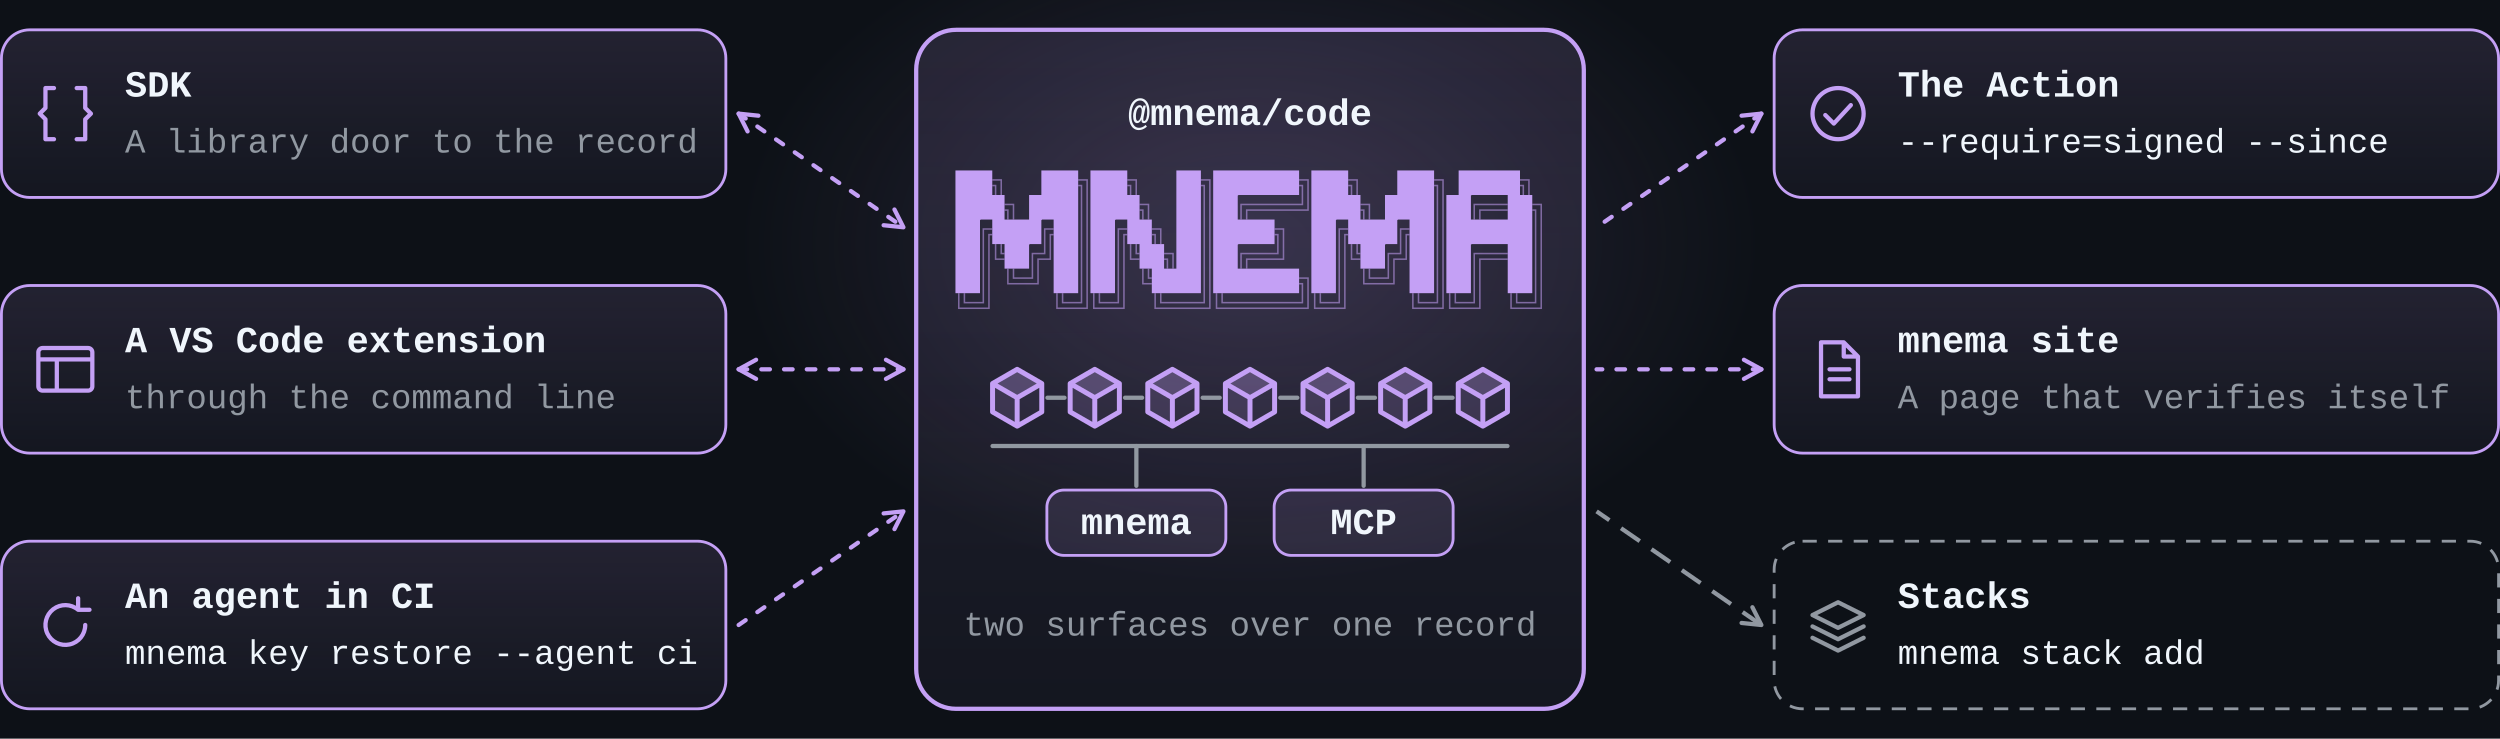
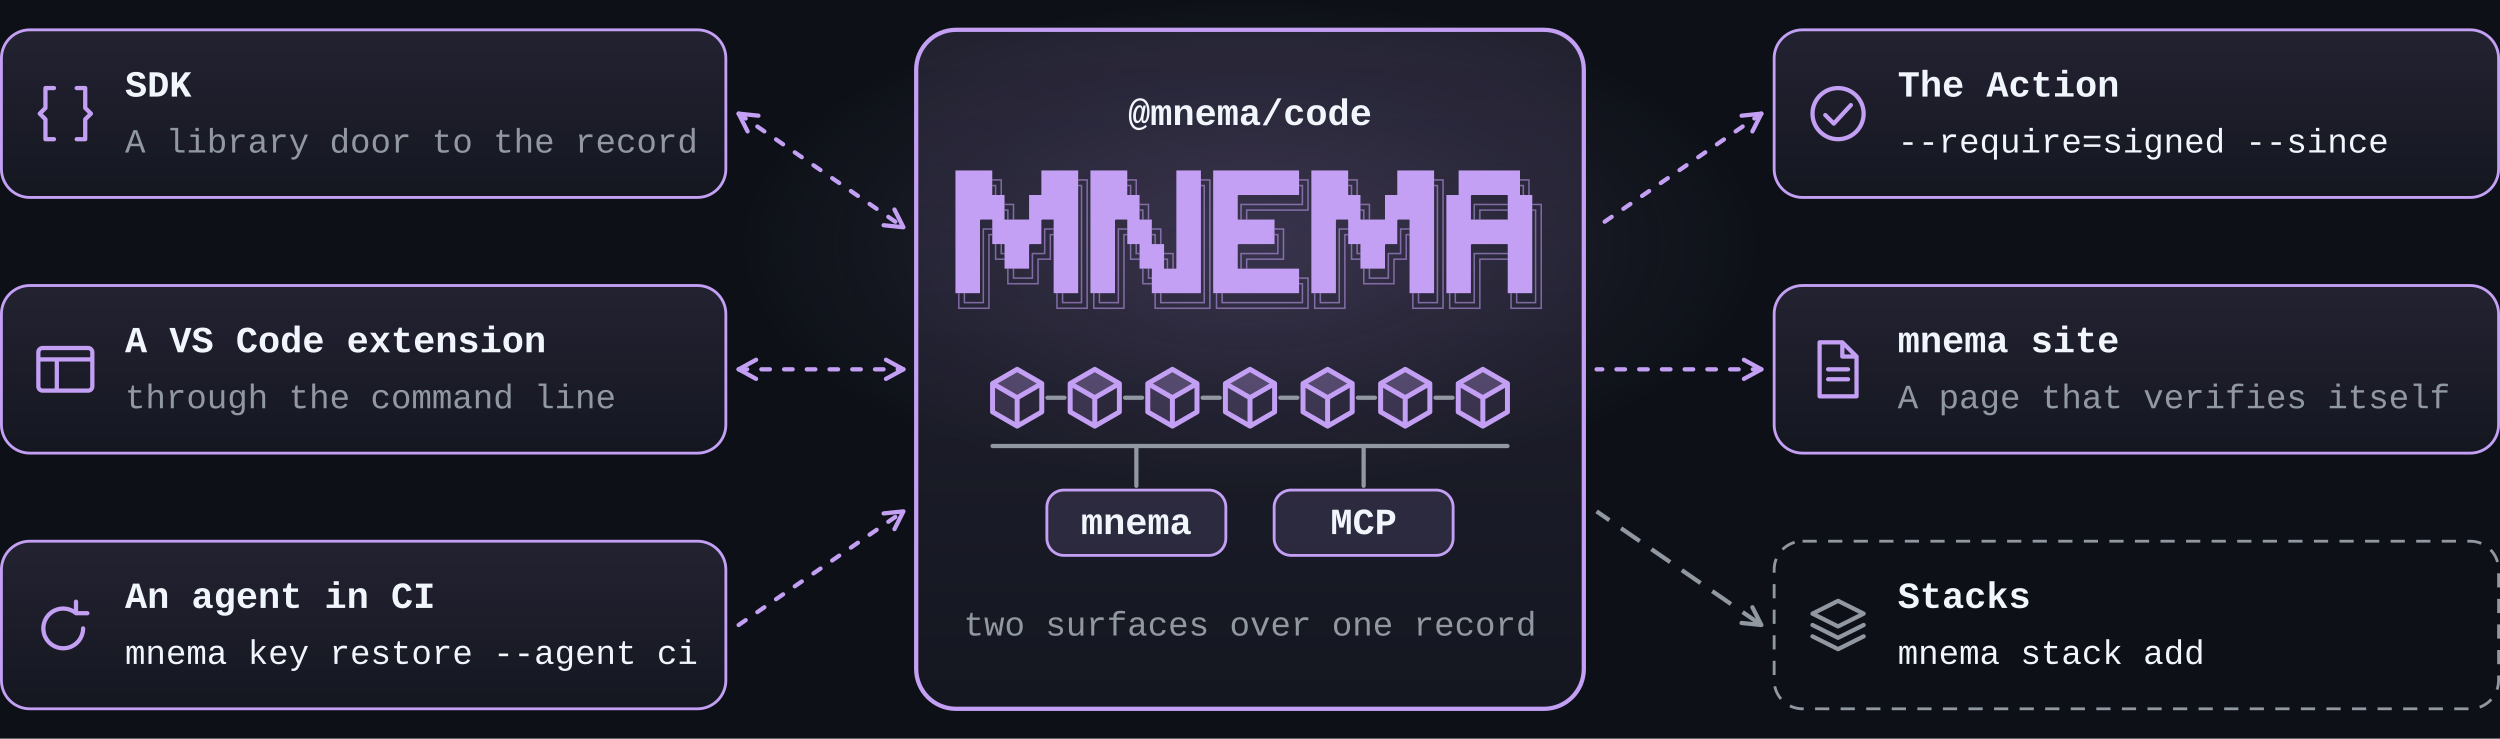
<svg xmlns="http://www.w3.org/2000/svg" width="880" height="260" viewBox="0 0 880 260" role="img" aria-label="The mnema family: @mnema/code, the command line and the MCP server over one record, with the SDK, a VS Code extension, an agent in CI, the GitHub Action, mnema site and Stacks around it">
  <style>
.a{animation-duration:14s;animation-iteration-count:infinite;animation-timing-function:ease-in-out}
@keyframes k0{0%{opacity:0}1.43%{opacity:0}3.57%{opacity:1}92.86%{opacity:1}95%{opacity:0}100%{opacity:0}}
@keyframes k1{0%{opacity:0}1.43%{opacity:0}3.57%{opacity:1}92.86%{opacity:1}95%{opacity:0}100%{opacity:0}}
@keyframes k2{0%{opacity:0}2.86%{opacity:0}5%{opacity:1}92.86%{opacity:1}95%{opacity:0}100%{opacity:0}}
@keyframes k3{0%{opacity:0}3.57%{opacity:0}5.71%{opacity:1}92.86%{opacity:1}95%{opacity:0}100%{opacity:0}}
@keyframes k4{0%{opacity:0}5.71%{opacity:0}7.86%{opacity:1}92.86%{opacity:1}95%{opacity:0}100%{opacity:0}}
@keyframes k5{0%{opacity:0}7.14%{opacity:0}9.29%{opacity:1}92.86%{opacity:1}95%{opacity:0}100%{opacity:0}}
@keyframes k6{0%{opacity:0}8.57%{opacity:0}10.71%{opacity:1}92.86%{opacity:1}95%{opacity:0}100%{opacity:0}}
@keyframes k7{0%{opacity:0}22.14%{opacity:0}24.29%{opacity:1}92.86%{opacity:1}95%{opacity:0}100%{opacity:0}}
@keyframes k8{0%{opacity:0}33.57%{opacity:0}35.71%{opacity:1}92.86%{opacity:1}95%{opacity:0}100%{opacity:0}}
@keyframes k9{0%{opacity:0}47.14%{opacity:0}49.29%{opacity:1}92.86%{opacity:1}95%{opacity:0}100%{opacity:0}}
@keyframes k10{0%{opacity:0}81.43%{opacity:0}83.57%{opacity:1}92.86%{opacity:1}95%{opacity:0}100%{opacity:0}}
@keyframes k11{0%{opacity:0}22.14%{opacity:0}23.21%{opacity:1}26.79%{opacity:0}100%{opacity:0}}
@keyframes k12{0%{opacity:0}33.57%{opacity:0}34.64%{opacity:1}38.21%{opacity:0}100%{opacity:0}}
@keyframes k13{0%{opacity:0}47.14%{opacity:0}48.21%{opacity:1}51.79%{opacity:0}100%{opacity:0}}
@keyframes k14{0%{opacity:0}81.43%{opacity:0}82.5%{opacity:1}86.07%{opacity:0}100%{opacity:0}}
@keyframes k15{0%{opacity:0}10%{opacity:0}12.14%{opacity:1}92.86%{opacity:1}95%{opacity:0}100%{opacity:0}}
@keyframes k16{0%{opacity:0}10.71%{opacity:0}12.86%{opacity:1}92.86%{opacity:1}95%{opacity:0}100%{opacity:0}}
@keyframes k17{0%{opacity:0}11.79%{opacity:0}13.93%{opacity:1}92.86%{opacity:1}95%{opacity:0}100%{opacity:0}}
@keyframes k18{0%{opacity:0}12.86%{opacity:0}15%{opacity:1}92.86%{opacity:1}95%{opacity:0}100%{opacity:0}}
@keyframes k19{0%{opacity:0}15.71%{opacity:0}17.86%{opacity:1}92.86%{opacity:1}95%{opacity:0}100%{opacity:0}}
@keyframes k20{0%{opacity:0}17.14%{opacity:0}19.29%{opacity:1}92.86%{opacity:1}95%{opacity:0}100%{opacity:0}}
@keyframes k21{0%{opacity:0}16.43%{opacity:0}18.57%{opacity:1}92.86%{opacity:1}95%{opacity:0}100%{opacity:0}}
@keyframes k22{0%{opacity:0}19.29%{opacity:0}21.43%{opacity:1}92.86%{opacity:1}95%{opacity:0}100%{opacity:0}}
@keyframes k23{0%{stroke-dashoffset:70.46}16.43%{stroke-dashoffset:70.46}20%{stroke-dashoffset:0}23.21%{stroke-dashoffset:0}23.93%{stroke-dashoffset:70.46}100%{stroke-dashoffset:70.46}}
@keyframes k24{0%{opacity:0}16.43%{opacity:0}17.86%{opacity:1}21.43%{opacity:1}22.86%{opacity:0}100%{opacity:0}}
@keyframes k25{0%{transform:translate(260px,40px)}18.57%{transform:translate(260px,40px)}22.14%{transform:translate(318px,80px)}25.71%{transform:translate(260px,40px)}100%{transform:translate(260px,40px)}}
@keyframes k26{0%{opacity:0}18.57%{opacity:0}19.43%{opacity:1}24.86%{opacity:1}26.07%{opacity:0}100%{opacity:0}}
@keyframes k27{0%{opacity:0}25.36%{opacity:0}26.43%{opacity:1}30%{opacity:0}100%{opacity:0}}
@keyframes k28{0%{opacity:0}27.14%{opacity:0}29.29%{opacity:1}92.86%{opacity:1}95%{opacity:0}100%{opacity:0}}
@keyframes k29{0%{opacity:0}28.57%{opacity:0}30.71%{opacity:1}92.86%{opacity:1}95%{opacity:0}100%{opacity:0}}
@keyframes k30{0%{opacity:0}27.86%{opacity:0}30%{opacity:1}92.86%{opacity:1}95%{opacity:0}100%{opacity:0}}
@keyframes k31{0%{opacity:0}30.71%{opacity:0}32.86%{opacity:1}92.86%{opacity:1}95%{opacity:0}100%{opacity:0}}
@keyframes k32{0%{stroke-dashoffset:58}27.86%{stroke-dashoffset:58}31.43%{stroke-dashoffset:0}34.64%{stroke-dashoffset:0}35.36%{stroke-dashoffset:58}100%{stroke-dashoffset:58}}
@keyframes k33{0%{opacity:0}27.86%{opacity:0}29.29%{opacity:1}32.86%{opacity:1}34.29%{opacity:0}100%{opacity:0}}
@keyframes k34{0%{transform:translate(260px,130px)}30%{transform:translate(260px,130px)}33.57%{transform:translate(318px,130px)}37.14%{transform:translate(260px,130px)}100%{transform:translate(260px,130px)}}
@keyframes k35{0%{opacity:0}30%{opacity:0}30.86%{opacity:1}36.29%{opacity:1}37.5%{opacity:0}100%{opacity:0}}
@keyframes k36{0%{opacity:0}36.79%{opacity:0}37.86%{opacity:1}41.43%{opacity:0}100%{opacity:0}}
@keyframes k37{0%{opacity:0}38.57%{opacity:0}40.71%{opacity:1}92.86%{opacity:1}95%{opacity:0}100%{opacity:0}}
@keyframes k38{0%{opacity:0}40%{opacity:0}42.14%{opacity:1}92.86%{opacity:1}95%{opacity:0}100%{opacity:0}}
@keyframes k39{0%{opacity:0}39.29%{opacity:0}41.43%{opacity:1}92.86%{opacity:1}95%{opacity:0}100%{opacity:0}}
@keyframes k40{0%{opacity:0}42.14%{opacity:0}44.29%{opacity:1}92.86%{opacity:1}95%{opacity:0}100%{opacity:0}}
@keyframes k41{0%{stroke-dashoffset:70.46}39.29%{stroke-dashoffset:70.46}42.86%{stroke-dashoffset:0}46.07%{stroke-dashoffset:0}46.79%{stroke-dashoffset:70.46}100%{stroke-dashoffset:70.46}}
@keyframes k42{0%{opacity:0}39.29%{opacity:0}40.71%{opacity:1}44.29%{opacity:1}45.71%{opacity:0}100%{opacity:0}}
@keyframes k43{0%{transform:translate(260px,220px)}42.14%{transform:translate(260px,220px)}47.14%{transform:translate(318px,180px)}47.86%{transform:translate(318px,180px)}48.57%{transform:translate(260px,220px)}100%{transform:translate(260px,220px)}}
@keyframes k44{0%{opacity:0}42.14%{opacity:0}43%{opacity:1}46.29%{opacity:1}47.5%{opacity:0}100%{opacity:0}}
@keyframes k45{0%{opacity:0}50%{opacity:0}52.14%{opacity:1}92.86%{opacity:1}95%{opacity:0}100%{opacity:0}}
@keyframes k46{0%{opacity:0}51.43%{opacity:0}53.57%{opacity:1}92.86%{opacity:1}95%{opacity:0}100%{opacity:0}}
@keyframes k47{0%{opacity:0}50.71%{opacity:0}52.86%{opacity:1}92.86%{opacity:1}95%{opacity:0}100%{opacity:0}}
@keyframes k48{0%{opacity:0}53.57%{opacity:0}55.71%{opacity:1}92.86%{opacity:1}95%{opacity:0}100%{opacity:0}}
@keyframes k49{0%{stroke-dashoffset:70.46}50.71%{stroke-dashoffset:70.46}54.29%{stroke-dashoffset:0}57.5%{stroke-dashoffset:0}58.21%{stroke-dashoffset:70.46}100%{stroke-dashoffset:70.46}}
@keyframes k50{0%{opacity:0}50.71%{opacity:0}52.14%{opacity:1}55.71%{opacity:1}57.14%{opacity:0}100%{opacity:0}}
@keyframes k51{0%{transform:translate(562px,80px)}53.57%{transform:translate(562px,80px)}58.57%{transform:translate(620px,40px)}59.29%{transform:translate(620px,40px)}60%{transform:translate(562px,80px)}100%{transform:translate(562px,80px)}}
@keyframes k52{0%{opacity:0}53.57%{opacity:0}54.43%{opacity:1}57.71%{opacity:1}58.93%{opacity:0}100%{opacity:0}}
@keyframes k53{0%{opacity:0}53.57%{opacity:0}54.64%{opacity:1}58.93%{opacity:0}100%{opacity:0}}
@keyframes k54{0%{opacity:0}58.21%{opacity:0}59.29%{opacity:1}62.86%{opacity:0}100%{opacity:0}}
@keyframes k55{0%{opacity:0}61.43%{opacity:0}63.57%{opacity:1}92.86%{opacity:1}95%{opacity:0}100%{opacity:0}}
@keyframes k56{0%{opacity:0}62.86%{opacity:0}65%{opacity:1}92.86%{opacity:1}95%{opacity:0}100%{opacity:0}}
@keyframes k57{0%{opacity:0}62.14%{opacity:0}64.29%{opacity:1}92.86%{opacity:1}95%{opacity:0}100%{opacity:0}}
@keyframes k58{0%{opacity:0}65%{opacity:0}67.14%{opacity:1}92.86%{opacity:1}95%{opacity:0}100%{opacity:0}}
@keyframes k59{0%{stroke-dashoffset:58}62.14%{stroke-dashoffset:58}65.71%{stroke-dashoffset:0}68.93%{stroke-dashoffset:0}69.64%{stroke-dashoffset:58}100%{stroke-dashoffset:58}}
@keyframes k60{0%{opacity:0}62.14%{opacity:0}63.57%{opacity:1}67.14%{opacity:1}68.57%{opacity:0}100%{opacity:0}}
@keyframes k61{0%{transform:translate(562px,130px)}65%{transform:translate(562px,130px)}70%{transform:translate(620px,130px)}70.71%{transform:translate(620px,130px)}71.43%{transform:translate(562px,130px)}100%{transform:translate(562px,130px)}}
@keyframes k62{0%{opacity:0}65%{opacity:0}65.86%{opacity:1}69.14%{opacity:1}70.36%{opacity:0}100%{opacity:0}}
@keyframes k63{0%{opacity:0}65%{opacity:0}66.07%{opacity:1}70.36%{opacity:0}100%{opacity:0}}
@keyframes k64{0%{opacity:0}69.64%{opacity:0}70.71%{opacity:1}74.29%{opacity:0}100%{opacity:0}}
@keyframes k65{0%{opacity:0}72.86%{opacity:0}75%{opacity:1}92.86%{opacity:1}95%{opacity:0}100%{opacity:0}}
@keyframes k66{0%{opacity:0}74.29%{opacity:0}76.43%{opacity:1}92.86%{opacity:1}95%{opacity:0}100%{opacity:0}}
@keyframes k67{0%{opacity:0}73.57%{opacity:0}75.71%{opacity:1}92.86%{opacity:1}95%{opacity:0}100%{opacity:0}}
@keyframes k68{0%{opacity:0}76.43%{opacity:0}78.57%{opacity:1}92.86%{opacity:1}95%{opacity:0}100%{opacity:0}}
@keyframes k69{0%{stroke-dashoffset:70.46}73.57%{stroke-dashoffset:70.46}77.14%{stroke-dashoffset:0}80.36%{stroke-dashoffset:0}81.07%{stroke-dashoffset:70.46}100%{stroke-dashoffset:70.46}}
@keyframes k70{0%{opacity:0}73.57%{opacity:0}75%{opacity:1}78.57%{opacity:1}80%{opacity:0}100%{opacity:0}}
@keyframes k71{0%{transform:translate(562px,180px)}76.43%{transform:translate(562px,180px)}81.43%{transform:translate(620px,220px)}82.14%{transform:translate(620px,220px)}82.86%{transform:translate(562px,180px)}100%{transform:translate(562px,180px)}}
@keyframes k72{0%{opacity:0}76.43%{opacity:0}77.29%{opacity:1}80.57%{opacity:1}81.79%{opacity:0}100%{opacity:0}}
- @keyframes k73{0%{opacity:0}76.43%{opacity:0}77.5%{opacity:1}81.79%{opacity:0}100%{opacity:0}}
- @keyframes k74{0%{opacity:0}81.07%{opacity:0}82.14%{opacity:1}85.71%{opacity:0}100%{opacity:0}}
+ @keyframes k73{0%{opacity:0}81.07%{opacity:0}82.14%{opacity:1}85.71%{opacity:0}100%{opacity:0}}
@media (prefers-reduced-motion: reduce){.a{animation:none!important}}
</style>
  <defs>
    <radialGradient id="glow" cx="0.5" cy="0.5" r="0.5">
      <stop offset="0" stop-color="#c4a0f5" stop-opacity="0.16" />
      <stop offset="0.6" stop-color="#c4a0f5" stop-opacity="0.06" />
      <stop offset="1" stop-color="#c4a0f5" stop-opacity="0" />
    </radialGradient>
    <linearGradient id="tint" x1="0" y1="0" x2="0" y2="1">
      <stop offset="0" stop-color="#c4a0f5" stop-opacity="0.12" />
      <stop offset="1" stop-color="#c4a0f5" stop-opacity="0.04" />
    </linearGradient>
  </defs>
  <rect width="880" height="260" fill="#0d1117" />
-   <ellipse class="a" style="animation-name:k0" cx="440" cy="86" rx="180" ry="120" fill="url(#glow)" />
+   <ellipse class="a" style="animation-name:k0" cx="440" cy="86" rx="180" ry="86" fill="url(#glow)" />
  <rect class="a" style="animation-name:k1" x="322.5" y="10.5" width="235" height="239" rx="14" fill="url(#tint)" stroke="#c4a0f5" stroke-width="1.5" />
  <text class="a" style="animation-name:k2" x="440" y="44" font-family="ui-monospace,SFMono-Regular,'SF Mono',Menlo,Consolas,'Liberation Mono',monospace" font-size="13" font-weight="600" fill="#f0f6fc" text-anchor="middle">@mnema/code</text>
  <g class="a" style="animation-name:k3">
    <g transform="translate(336.32 60) scale(0.36)">
      <path data-of="blocks" fill="#c4a0f5" d="M0 0h12.5v24.5h-12.5zM12 0h12.5v24.5h-12.5zM24 0h12v24.5h-12zM84 0h12.5v24.5h-12.5zM96 0h12.5v24.5h-12.5zM108 0h12v24.5h-12zM132 0h12.5v24.5h-12.5zM144 0h12.5v24.5h-12.5zM156 0h12v24.5h-12zM216 0h12.5v24.5h-12.5zM228 0h12v24.5h-12zM252 0h12.5v24.5h-12.5zM264 0h12.5v24.5h-12.5zM276 0h12.5v24h-12.5zM288 0h12.5v24h-12.5zM300 0h12.5v24h-12.5zM312 0h12.5v24h-12.5zM324 0h12v24h-12zM348 0h12.5v24.5h-12.5zM360 0h12.5v24.5h-12.5zM372 0h12v24.5h-12zM432 0h12.5v24.5h-12.5zM444 0h12.5v24.5h-12.5zM456 0h12v24.5h-12zM492 0h12.5v24.5h-12.5zM504 0h12.5v24h-12.5zM516 0h12.5v24h-12.5zM528 0h12.5v24h-12.5zM540 0h12v24.5h-12zM0 24h12.5v24.5h-12.5zM12 24h12.5v24.5h-12.5zM24 24h12.5v24h-12.5zM36 24h12v24.5h-12zM72 24h12.5v24.5h-12.5zM84 24h12.5v24h-12.5zM96 24h12.5v24.5h-12.5zM108 24h12v24.5h-12zM132 24h12.5v24.5h-12.5zM144 24h12.5v24.5h-12.5zM156 24h12.5v24h-12.5zM168 24h12v24.5h-12zM216 24h12.5v24.5h-12.5zM228 24h12v24.5h-12zM252 24h12.5v24.5h-12.5zM264 24h12v24.5h-12zM348 24h12.5v24.5h-12.5zM360 24h12.5v24.5h-12.5zM372 24h12.5v24h-12.5zM384 24h12v24.5h-12zM420 24h12.5v24.5h-12.5zM432 24h12.5v24h-12.5zM444 24h12.5v24.5h-12.5zM456 24h12v24.5h-12zM480 24h12.5v24.5h-12.5zM492 24h12v24.5h-12zM540 24h12.5v24.5h-12.5zM552 24h12v24.5h-12zM0 48h12.5v24.5h-12.5zM12 48h12v24.5h-12zM36 48h12.5v24h-12.5zM48 48h12.5v24.5h-12.5zM60 48h12.5v24.5h-12.5zM72 48h12v24h-12zM96 48h12.5v24.5h-12.5zM108 48h12v24.5h-12zM132 48h12.5v24.5h-12.5zM144 48h12v24.5h-12zM168 48h12.5v24h-12.5zM180 48h12v24.5h-12zM216 48h12.5v24.5h-12.5zM228 48h12v24.5h-12zM252 48h12.5v24.5h-12.5zM264 48h12.5v24.5h-12.5zM276 48h12.5v24h-12.5zM288 48h12.5v24h-12.5zM300 48h12v24h-12zM348 48h12.5v24.5h-12.5zM360 48h12v24.5h-12zM384 48h12.5v24h-12.5zM396 48h12.5v24.5h-12.5zM408 48h12.5v24.5h-12.5zM420 48h12v24h-12zM444 48h12.5v24.5h-12.5zM456 48h12v24.5h-12zM480 48h12.5v24.5h-12.5zM492 48h12.5v24.5h-12.5zM504 48h12.5v24h-12.5zM516 48h12.5v24h-12.5zM528 48h12.5v24h-12.5zM540 48h12.5v24.5h-12.5zM552 48h12v24.5h-12zM0 72h12.5v24.5h-12.5zM12 72h12v24.5h-12zM48 72h12.5v24h-12.5zM60 72h12v24h-12zM96 72h12.5v24.5h-12.5zM108 72h12v24.5h-12zM132 72h12.5v24.5h-12.5zM144 72h12v24.5h-12zM180 72h12.5v24h-12.5zM192 72h12v24.5h-12zM216 72h12.5v24.5h-12.5zM228 72h12v24.5h-12zM252 72h12.5v24.5h-12.5zM264 72h12v24.5h-12zM348 72h12.5v24.5h-12.5zM360 72h12v24.5h-12zM396 72h12.5v24h-12.5zM408 72h12v24h-12zM444 72h12.5v24.5h-12.5zM456 72h12v24.5h-12zM480 72h12.5v24.5h-12.5zM492 72h12v24.5h-12zM540 72h12.5v24.5h-12.5zM552 72h12v24.5h-12zM0 96h12.5v24h-12.5zM12 96h12v24h-12zM96 96h12.5v24h-12.5zM108 96h12v24h-12zM132 96h12.5v24h-12.5zM144 96h12v24h-12zM192 96h12.5v24h-12.5zM204 96h12.5v24h-12.5zM216 96h12.5v24h-12.5zM228 96h12v24h-12zM252 96h12.5v24h-12.5zM264 96h12.5v24h-12.5zM276 96h12.5v24h-12.5zM288 96h12.5v24h-12.5zM300 96h12.5v24h-12.5zM312 96h12.5v24h-12.5zM324 96h12v24h-12zM348 96h12.5v24h-12.5zM360 96h12v24h-12zM444 96h12.5v24h-12.5zM456 96h12v24h-12zM480 96h12.5v24h-12.5zM492 96h12v24h-12zM540 96h12.5v24h-12.5zM552 96h12v24h-12z" />
      <path data-of="lines" fill="none" stroke="#c4a0f5" stroke-opacity="0.55" stroke-width="1.5" stroke-linejoin="miter" d="M36 9.25L44.75 9.25L44.75 24M36 14.75L39.25 14.75L39.25 24M120 9.25L128.75 9.25L128.75 24M120 14.75L123.25 14.75L123.25 24M168 9.25L176.75 9.25L176.75 24M168 14.75L171.25 14.75L171.25 24M240 9.25L248.75 9.25L248.75 24M240 14.75L243.25 14.75L243.25 24M336 9.25L344.75 9.25L344.75 24M336 14.75L339.25 14.75L339.25 24M384 9.25L392.75 9.25L392.75 24M384 14.75L387.25 14.75L387.25 24M468 9.25L476.75 9.25L476.75 24M468 14.75L471.25 14.75L471.25 24M552 9.25L560.75 9.25L560.75 24M552 14.75L555.25 14.75L555.25 24M48 33.25L56.75 33.25L56.75 48M48 38.75L51.25 38.75L51.25 48M123.25 24L123.25 48M128.75 24L128.75 48M180 33.25L188.75 33.25L188.75 48M180 38.75L183.25 38.75L183.25 48M243.25 24L243.25 48M248.75 24L248.75 48M288 33.25L279.25 33.25L279.25 48M288 38.75L284.75 38.75L284.75 48M288 33.25L300 33.25M288 38.75L300 38.75M300 33.25L312 33.25M300 38.75L312 38.75M312 33.25L324 33.25M312 38.75L324 38.75M324 33.25L336 33.25M324 38.75L336 38.75M344.75 24L344.75 38.75L336 38.75M339.25 24L339.25 33.25L336 33.25M396 33.25L404.75 33.25L404.75 48M396 38.75L399.25 38.75L399.25 48M471.25 24L471.25 48M476.75 24L476.75 48M516 33.25L507.25 33.25L507.25 48M516 38.75L512.75 38.75L512.75 48M516 33.25L528 33.25M516 38.75L528 38.75M528 33.25L540 33.25M528 38.75L540 38.75M564 33.25L572.75 33.25L572.75 48M564 38.75L567.25 38.75L567.25 48M36 57.25L27.25 57.25L27.25 72M36 62.75L32.75 62.75L32.75 72M96 57.25L87.25 57.25L87.25 72M96 62.75L92.75 62.75L92.75 72M123.25 48L123.25 72M128.75 48L128.75 72M168 57.25L159.25 57.25L159.25 72M168 62.75L164.75 62.75L164.75 72M192 57.25L200.75 57.25L200.75 72M192 62.75L195.25 62.75L195.25 72M243.25 48L243.25 72M248.75 48L248.75 72M312 57.25L320.75 57.25L320.75 72M312 62.75L315.25 62.75L315.25 72M384 57.25L375.25 57.25L375.25 72M384 62.75L380.75 62.75L380.75 72M444 57.25L435.25 57.25L435.25 72M444 62.75L440.75 62.75L440.75 72M471.25 48L471.25 72M476.75 48L476.75 72M567.25 48L567.25 72M572.75 48L572.75 72M27.25 72L27.25 96M32.75 72L32.75 96M39.25 72L39.25 86.75L48 86.75M44.75 72L44.75 81.25L48 81.25M84 81.25L75.25 81.25L75.25 96M84 86.75L80.75 86.75L80.75 96M92.75 72L92.75 86.75L84 86.75M87.25 72L87.25 81.25L84 81.25M123.25 72L123.25 96M128.75 72L128.75 96M159.25 72L159.25 96M164.75 72L164.75 96M171.25 72L171.25 86.75L180 86.75M176.75 72L176.75 81.25L180 81.25M204 81.25L212.75 81.25L212.75 96M204 86.75L207.25 86.75L207.25 96M243.25 72L243.25 96M248.75 72L248.75 96M288 81.25L279.25 81.25L279.25 96M288 86.75L284.75 86.75L284.75 96M288 81.25L300 81.25M288 86.75L300 86.75M300 81.25L312 81.25M300 86.75L312 86.75M320.75 72L320.75 86.75L312 86.75M315.25 72L315.25 81.25L312 81.25M375.25 72L375.25 96M380.75 72L380.75 96M387.25 72L387.25 86.75L396 86.75M392.75 72L392.75 81.25L396 81.25M432 81.25L423.25 81.25L423.25 96M432 86.75L428.75 86.75L428.75 96M440.75 72L440.75 86.75L432 86.75M435.25 72L435.25 81.25L432 81.25M471.25 72L471.25 96M476.75 72L476.75 96M516 81.25L507.25 81.25L507.25 96M516 86.75L512.75 86.75L512.75 96M516 81.25L528 81.25M516 86.75L528 86.75M528 81.25L540 81.25M528 86.75L540 86.75M567.25 72L567.25 96M572.75 72L572.75 96M27.25 96L27.25 120M32.75 96L32.75 120M51.25 96L51.25 110.75L60 110.75M56.75 96L56.75 105.25L60 105.25M60 105.25L72 105.25M60 110.75L72 110.75M80.75 96L80.75 110.75L72 110.75M75.25 96L75.25 105.25L72 105.25M123.25 96L123.25 120M128.75 96L128.75 120M159.25 96L159.25 120M164.75 96L164.75 120M183.25 96L183.25 110.75L192 110.75M188.75 96L188.75 105.25L192 105.25M243.25 96L243.25 120M248.75 96L248.75 120M336 105.25L344.75 105.25L344.75 120M336 110.75L339.25 110.75L339.25 120M375.25 96L375.25 120M380.75 96L380.75 120M399.25 96L399.25 110.75L408 110.75M404.75 96L404.75 105.25L408 105.25M408 105.25L420 105.25M408 110.75L420 110.75M428.75 96L428.75 110.75L420 110.75M423.25 96L423.25 105.25L420 105.25M471.25 96L471.25 120M476.75 96L476.75 120M507.25 96L507.25 120M512.75 96L512.75 120M567.25 96L567.25 120M572.75 96L572.75 120M3.25 120L3.25 134.75L12 134.75M8.75 120L8.75 129.25L12 129.25M12 129.25L24 129.25M12 134.75L24 134.75M32.75 120L32.75 134.75L24 134.75M27.25 120L27.25 129.25L24 129.25M99.25 120L99.25 134.75L108 134.75M104.75 120L104.75 129.25L108 129.25M108 129.25L120 129.25M108 134.75L120 134.75M128.75 120L128.75 134.75L120 134.75M123.25 120L123.25 129.25L120 129.25M135.25 120L135.25 134.75L144 134.75M140.75 120L140.75 129.25L144 129.25M144 129.25L156 129.25M144 134.75L156 134.75M164.75 120L164.75 134.75L156 134.75M159.25 120L159.25 129.25L156 129.25M195.25 120L195.25 134.75L204 134.75M200.75 120L200.75 129.25L204 129.25M204 129.25L216 129.25M204 134.75L216 134.75M216 129.25L228 129.25M216 134.75L228 134.75M228 129.25L240 129.25M228 134.75L240 134.75M248.75 120L248.75 134.75L240 134.75M243.25 120L243.25 129.25L240 129.25M255.25 120L255.25 134.75L264 134.75M260.75 120L260.75 129.25L264 129.25M264 129.25L276 129.25M264 134.75L276 134.75M276 129.25L288 129.25M276 134.75L288 134.75M288 129.25L300 129.25M288 134.75L300 134.75M300 129.25L312 129.25M300 134.75L312 134.75M312 129.25L324 129.25M312 134.75L324 134.75M324 129.25L336 129.25M324 134.75L336 134.75M344.75 120L344.75 134.75L336 134.75M339.25 120L339.25 129.25L336 129.25M351.25 120L351.25 134.75L360 134.75M356.75 120L356.75 129.25L360 129.25M360 129.25L372 129.25M360 134.75L372 134.75M380.75 120L380.75 134.75L372 134.75M375.25 120L375.25 129.25L372 129.25M447.25 120L447.25 134.75L456 134.75M452.75 120L452.75 129.25L456 129.25M456 129.25L468 129.25M456 134.75L468 134.75M476.75 120L476.75 134.75L468 134.75M471.25 120L471.25 129.25L468 129.25M483.25 120L483.25 134.75L492 134.75M488.75 120L488.75 129.25L492 129.25M492 129.25L504 129.25M492 134.75L504 134.75M512.75 120L512.75 134.75L504 134.75M507.25 120L507.25 129.25L504 129.25M543.25 120L543.25 134.75L552 134.75M548.75 120L548.75 129.25L552 129.25M552 129.25L564 129.25M552 134.75L564 134.75M572.75 120L572.75 134.75L564 134.75M567.25 120L567.25 129.25L564 129.25" />
    </g>
  </g>
  <g class="a" style="animation-name:k4">
    <path d="M358.04 130L366.7 135L358.04 140L349.38 135z" fill="#c4a0f5" fill-opacity="0.3" />
    <path d="M349.38 135L358.04 140L358.04 150L349.38 145z" fill="#c4a0f5" fill-opacity="0.16" />
    <path d="M358.04 140L366.7 135L366.7 145L358.04 150z" fill="#c4a0f5" fill-opacity="0.06" />
    <path d="M358.04 130L366.7 135L366.7 145L358.04 150L349.38 145L349.38 135zM349.38 135L358.04 140L366.7 135M358.04 140V150" fill="none" stroke="#c4a0f5" stroke-width="1.75" stroke-linejoin="round" />
  </g>
  <g class="a" style="animation-name:k5">
    <path d="M368.7 140H374.7" stroke="#9198a1" stroke-width="1.5" stroke-linecap="round" />
    <path d="M385.36 130L394.02 135L385.36 140L376.7 135z" fill="#c4a0f5" fill-opacity="0.3" />
    <path d="M376.7 135L385.36 140L385.36 150L376.7 145z" fill="#c4a0f5" fill-opacity="0.16" />
    <path d="M385.36 140L394.02 135L394.02 145L385.36 150z" fill="#c4a0f5" fill-opacity="0.06" />
    <path d="M385.36 130L394.02 135L394.02 145L385.36 150L376.7 145L376.7 135zM376.7 135L385.36 140L394.02 135M385.36 140V150" fill="none" stroke="#c4a0f5" stroke-width="1.75" stroke-linejoin="round" />
  </g>
  <g class="a" style="animation-name:k6">
    <path d="M396.02 140H402.02" stroke="#9198a1" stroke-width="1.5" stroke-linecap="round" />
    <path d="M412.68 130L421.34 135L412.68 140L404.02 135z" fill="#c4a0f5" fill-opacity="0.3" />
    <path d="M404.02 135L412.68 140L412.68 150L404.02 145z" fill="#c4a0f5" fill-opacity="0.16" />
    <path d="M412.68 140L421.34 135L421.34 145L412.68 150z" fill="#c4a0f5" fill-opacity="0.06" />
    <path d="M412.68 130L421.34 135L421.34 145L412.68 150L404.02 145L404.02 135zM404.02 135L412.68 140L421.34 135M412.68 140V150" fill="none" stroke="#c4a0f5" stroke-width="1.75" stroke-linejoin="round" />
  </g>
  <g class="a" style="animation-name:k7">
    <path d="M423.34 140H429.34" stroke="#9198a1" stroke-width="1.5" stroke-linecap="round" />
    <path d="M440 130L448.66 135L440 140L431.34 135z" fill="#c4a0f5" fill-opacity="0.3" />
    <path d="M431.34 135L440 140L440 150L431.34 145z" fill="#c4a0f5" fill-opacity="0.16" />
    <path d="M440 140L448.66 135L448.66 145L440 150z" fill="#c4a0f5" fill-opacity="0.06" />
    <path d="M440 130L448.66 135L448.66 145L440 150L431.34 145L431.34 135zM431.34 135L440 140L448.66 135M440 140V150" fill="none" stroke="#c4a0f5" stroke-width="1.75" stroke-linejoin="round" />
  </g>
  <g class="a" style="animation-name:k8">
    <path d="M450.66 140H456.66" stroke="#9198a1" stroke-width="1.5" stroke-linecap="round" />
    <path d="M467.32 130L475.98 135L467.32 140L458.66 135z" fill="#c4a0f5" fill-opacity="0.3" />
    <path d="M458.66 135L467.32 140L467.32 150L458.66 145z" fill="#c4a0f5" fill-opacity="0.16" />
    <path d="M467.32 140L475.98 135L475.98 145L467.32 150z" fill="#c4a0f5" fill-opacity="0.06" />
    <path d="M467.32 130L475.98 135L475.98 145L467.32 150L458.66 145L458.66 135zM458.66 135L467.32 140L475.98 135M467.32 140V150" fill="none" stroke="#c4a0f5" stroke-width="1.75" stroke-linejoin="round" />
  </g>
  <g class="a" style="animation-name:k9">
    <path d="M477.98 140H483.98" stroke="#9198a1" stroke-width="1.5" stroke-linecap="round" />
    <path d="M494.64 130L503.3 135L494.64 140L485.98 135z" fill="#c4a0f5" fill-opacity="0.3" />
    <path d="M485.98 135L494.64 140L494.64 150L485.98 145z" fill="#c4a0f5" fill-opacity="0.16" />
    <path d="M494.64 140L503.3 135L503.3 145L494.64 150z" fill="#c4a0f5" fill-opacity="0.06" />
    <path d="M494.64 130L503.3 135L503.3 145L494.64 150L485.98 145L485.98 135zM485.98 135L494.64 140L503.3 135M494.64 140V150" fill="none" stroke="#c4a0f5" stroke-width="1.75" stroke-linejoin="round" />
  </g>
  <g class="a" style="animation-name:k10">
    <path d="M505.3 140H511.3" stroke="#9198a1" stroke-width="1.5" stroke-linecap="round" />
    <path d="M521.96 130L530.62 135L521.96 140L513.3 135z" fill="#c4a0f5" fill-opacity="0.3" />
    <path d="M513.3 135L521.96 140L521.96 150L513.3 145z" fill="#c4a0f5" fill-opacity="0.16" />
    <path d="M521.96 140L530.62 135L530.62 145L521.96 150z" fill="#c4a0f5" fill-opacity="0.06" />
    <path d="M521.96 130L530.62 135L530.62 145L521.96 150L513.3 145L513.3 135zM513.3 135L521.96 140L530.62 135M521.96 140V150" fill="none" stroke="#c4a0f5" stroke-width="1.75" stroke-linejoin="round" />
  </g>
  <path class="a" style="animation-name:k11" opacity="0" d="M440 130L448.66 135L448.66 145L440 150L431.34 145L431.34 135z" fill="#c4a0f5" fill-opacity="0.85" />
  <path class="a" style="animation-name:k12" opacity="0" d="M467.32 130L475.98 135L475.98 145L467.32 150L458.66 145L458.66 135z" fill="#c4a0f5" fill-opacity="0.85" />
  <path class="a" style="animation-name:k13" opacity="0" d="M494.64 130L503.3 135L503.3 145L494.64 150L485.98 145L485.98 135z" fill="#c4a0f5" fill-opacity="0.85" />
  <path class="a" style="animation-name:k14" opacity="0" d="M521.96 130L530.62 135L530.62 145L521.96 150L513.3 145L513.3 135z" fill="#c4a0f5" fill-opacity="0.85" />
  <path class="a" style="animation-name:k15" d="M349.38 157H530.62" stroke="#9198a1" stroke-width="1.5" stroke-linecap="round" />
  <g class="a" style="animation-name:k16">
    <path d="M400 171V157" stroke="#9198a1" stroke-width="1.5" stroke-linecap="round" />
    <rect x="368.5" y="172.5" width="63" height="23" rx="6" fill="#c4a0f5" fill-opacity="0.12" stroke="#c4a0f5" />
    <text x="400" y="188" font-family="ui-monospace,SFMono-Regular,'SF Mono',Menlo,Consolas,'Liberation Mono',monospace" font-size="13" font-weight="600" fill="#f0f6fc" text-anchor="middle">mnema</text>
  </g>
  <g class="a" style="animation-name:k17">
    <path d="M480 171V157" stroke="#9198a1" stroke-width="1.5" stroke-linecap="round" />
    <rect x="448.5" y="172.5" width="63" height="23" rx="6" fill="#c4a0f5" fill-opacity="0.12" stroke="#c4a0f5" />
    <text x="480" y="188" font-family="ui-monospace,SFMono-Regular,'SF Mono',Menlo,Consolas,'Liberation Mono',monospace" font-size="13" font-weight="600" fill="#f0f6fc" text-anchor="middle">MCP</text>
  </g>
  <text class="a" style="animation-name:k18" x="440" y="223.7" font-family="ui-monospace,SFMono-Regular,'SF Mono',Menlo,Consolas,'Liberation Mono',monospace" font-size="12" fill="#9198a1" text-anchor="middle">two surfaces over one record</text>
  <g class="a" style="animation-name:k19">
    <rect x="0.5" y="10.5" width="255" height="59" rx="10" fill="url(#tint)" stroke="#c4a0f5" />
    <path transform="translate(12 29)" d="M7 2H4V9L2 11L4 13V20H7M15 2H18V9L20 11L18 13V20H15" fill="none" stroke="#c4a0f5" stroke-width="1.5" stroke-linecap="round" stroke-linejoin="round" />
    <text x="44" y="34" font-family="ui-monospace,SFMono-Regular,'SF Mono',Menlo,Consolas,'Liberation Mono',monospace" font-size="13" font-weight="600" fill="#f0f6fc">SDK</text>
  </g>
  <text class="a" style="animation-name:k20" x="44" y="53.7" font-family="ui-monospace,SFMono-Regular,'SF Mono',Menlo,Consolas,'Liberation Mono',monospace" font-size="12" fill="#9198a1">A library door to the record</text>
  <path class="a" style="animation-name:k21" d="M260 40L318 80" fill="none" stroke="#c4a0f5" stroke-dasharray="3 5" stroke-linecap="round" stroke-width="1.5" />
  <path class="a" style="animation-name:k22" d="M314.85 73.75L318 80L311.04 79.28M263.15 46.25L260 40L266.96 40.72" fill="none" stroke="#c4a0f5" stroke-width="1.5" stroke-linecap="round" stroke-linejoin="round" />
  <path class="a" style="animation-name:k23,k24" opacity="0" d="M260 40L318 80" fill="none" stroke="#c4a0f5" stroke-width="2" stroke-linecap="round" stroke-dasharray="70.46 70.46" />
  <g class="a" style="animation-name:k25,k26" opacity="0">
    <circle r="8" fill="#c4a0f5" fill-opacity="0.22" />
    <circle r="4" fill="#c4a0f5" />
  </g>
-   <rect class="a" style="animation-name:k27" opacity="0" x="0.5" y="10.5" width="255" height="59" rx="10" fill="none" stroke="#c4a0f5" stroke-width="3" />
+   <rect class="a" style="animation-name:k27" opacity="0" x="1.5" y="11.5" width="253" height="57" rx="9" fill="none" stroke="#c4a0f5" stroke-width="3" />
  <g class="a" style="animation-name:k28">
    <rect x="0.5" y="100.5" width="255" height="59" rx="10" fill="url(#tint)" stroke="#c4a0f5" />
    <path transform="translate(12 119)" d="M3 3.5H19A1.5 1.5 0 0 1 20.5 5V17A1.5 1.5 0 0 1 19 18.5H3A1.5 1.5 0 0 1 1.5 17V5A1.5 1.5 0 0 1 3 3.5ZM1.5 7.5H20.5M8 7.5V18.5" fill="none" stroke="#c4a0f5" stroke-width="1.5" stroke-linecap="round" stroke-linejoin="round" />
    <text x="44" y="124" font-family="ui-monospace,SFMono-Regular,'SF Mono',Menlo,Consolas,'Liberation Mono',monospace" font-size="13" font-weight="600" fill="#f0f6fc">A VS Code extension</text>
  </g>
  <text class="a" style="animation-name:k29" x="44" y="143.7" font-family="ui-monospace,SFMono-Regular,'SF Mono',Menlo,Consolas,'Liberation Mono',monospace" font-size="12" fill="#9198a1">through the command line</text>
  <path class="a" style="animation-name:k30" d="M260 130L318 130" fill="none" stroke="#c4a0f5" stroke-dasharray="3 5" stroke-linecap="round" stroke-width="1.5" />
  <path class="a" style="animation-name:k31" d="M311.86 126.64L318 130L311.86 133.36M266.14 133.36L260 130L266.14 126.64" fill="none" stroke="#c4a0f5" stroke-width="1.5" stroke-linecap="round" stroke-linejoin="round" />
  <path class="a" style="animation-name:k32,k33" opacity="0" d="M260 130L318 130" fill="none" stroke="#c4a0f5" stroke-width="2" stroke-linecap="round" stroke-dasharray="58 58" />
  <g class="a" style="animation-name:k34,k35" opacity="0">
    <circle r="8" fill="#c4a0f5" fill-opacity="0.22" />
    <circle r="4" fill="#c4a0f5" />
  </g>
-   <rect class="a" style="animation-name:k36" opacity="0" x="0.5" y="100.5" width="255" height="59" rx="10" fill="none" stroke="#c4a0f5" stroke-width="3" />
+   <rect class="a" style="animation-name:k36" opacity="0" x="1.5" y="101.5" width="253" height="57" rx="9" fill="none" stroke="#c4a0f5" stroke-width="3" />
  <g class="a" style="animation-name:k37">
    <rect x="0.5" y="190.5" width="255" height="59" rx="10" fill="url(#tint)" stroke="#c4a0f5" />
-     <path transform="translate(12 209)" d="M18 11A7 7 0 1 1 15.5 5.64M15.5 1.6V5.64H19.5" fill="none" stroke="#c4a0f5" stroke-width="1.5" stroke-linecap="round" stroke-linejoin="round" />
+     <path transform="translate(12 209)" d="M17.25 12.2A7 7 0 1 1 14.75 6.84M14.75 2.8V6.84H18.75" fill="none" stroke="#c4a0f5" stroke-width="1.5" stroke-linecap="round" stroke-linejoin="round" />
    <text x="44" y="214" font-family="ui-monospace,SFMono-Regular,'SF Mono',Menlo,Consolas,'Liberation Mono',monospace" font-size="13" font-weight="600" fill="#f0f6fc">An agent in CI</text>
  </g>
  <text class="a" style="animation-name:k38" x="44" y="233.7" font-family="ui-monospace,SFMono-Regular,'SF Mono',Menlo,Consolas,'Liberation Mono',monospace" font-size="12" fill="#f0f6fc">mnema key restore --agent ci</text>
  <path class="a" style="animation-name:k39" d="M260 220L318 180" fill="none" stroke="#c4a0f5" stroke-dasharray="3 5" stroke-linecap="round" stroke-width="1.5" />
  <path class="a" style="animation-name:k40" d="M311.04 180.72L318 180L314.85 186.25" fill="none" stroke="#c4a0f5" stroke-width="1.5" stroke-linecap="round" stroke-linejoin="round" />
  <path class="a" style="animation-name:k41,k42" opacity="0" d="M260 220L318 180" fill="none" stroke="#c4a0f5" stroke-width="2" stroke-linecap="round" stroke-dasharray="70.46 70.46" />
  <g class="a" style="animation-name:k43,k44" opacity="0">
    <circle r="8" fill="#c4a0f5" fill-opacity="0.22" />
    <circle r="4" fill="#c4a0f5" />
  </g>
  <g class="a" style="animation-name:k45">
    <rect x="624.5" y="10.5" width="255" height="59" rx="10" fill="url(#tint)" stroke="#c4a0f5" />
    <path transform="translate(636 29)" d="M11 2A9 9 0 1 1 11 20A9 9 0 1 1 11 2ZM6.5 11.5L9.5 14.5L15.5 8" fill="none" stroke="#c4a0f5" stroke-width="1.5" stroke-linecap="round" stroke-linejoin="round" />
    <text x="668" y="34" font-family="ui-monospace,SFMono-Regular,'SF Mono',Menlo,Consolas,'Liberation Mono',monospace" font-size="13" font-weight="600" fill="#f0f6fc">The Action</text>
  </g>
  <text class="a" style="animation-name:k46" x="668" y="53.7" font-family="ui-monospace,SFMono-Regular,'SF Mono',Menlo,Consolas,'Liberation Mono',monospace" font-size="12" fill="#f0f6fc">--require=signed --since</text>
  <path class="a" style="animation-name:k47" d="M620 40L562 80" fill="none" stroke="#c4a0f5" stroke-dasharray="3 5" stroke-linecap="round" stroke-width="1.5" />
  <path class="a" style="animation-name:k48" d="M613.04 40.72L620 40L616.85 46.25" fill="none" stroke="#c4a0f5" stroke-width="1.5" stroke-linecap="round" stroke-linejoin="round" />
  <path class="a" style="animation-name:k49,k50" opacity="0" d="M562 80L620 40" fill="none" stroke="#c4a0f5" stroke-width="2" stroke-linecap="round" stroke-dasharray="70.46 70.46" />
  <g class="a" style="animation-name:k51,k52" opacity="0">
    <circle r="8" fill="#c4a0f5" fill-opacity="0.22" />
    <circle r="4" fill="#c4a0f5" />
  </g>
  <rect class="a" style="animation-name:k53" opacity="0" x="316.5" y="4.5" width="247" height="251" rx="19" fill="none" stroke="#c4a0f5" stroke-width="2" />
-   <rect class="a" style="animation-name:k54" opacity="0" x="624.5" y="10.5" width="255" height="59" rx="10" fill="none" stroke="#c4a0f5" stroke-width="3" />
+   <rect class="a" style="animation-name:k54" opacity="0" x="625.5" y="11.5" width="253" height="57" rx="9" fill="none" stroke="#c4a0f5" stroke-width="3" />
  <g class="a" style="animation-name:k55">
    <rect x="624.5" y="100.5" width="255" height="59" rx="10" fill="url(#tint)" stroke="#c4a0f5" />
-     <path transform="translate(636 119)" d="M5 1.5H13L18 6.5V20.5H5ZM13 1.5V6.5H18M8 11H15M8 14.5H15" fill="none" stroke="#c4a0f5" stroke-width="1.5" stroke-linecap="round" stroke-linejoin="round" />
+     <path transform="translate(636 119)" d="M4.5 1.5H12.5L17.5 6.5V20.5H4.5ZM12.5 1.5V6.5H17.5M7.5 11H14.5M7.5 14.5H14.5" fill="none" stroke="#c4a0f5" stroke-width="1.5" stroke-linecap="round" stroke-linejoin="round" />
    <text x="668" y="124" font-family="ui-monospace,SFMono-Regular,'SF Mono',Menlo,Consolas,'Liberation Mono',monospace" font-size="13" font-weight="600" fill="#f0f6fc">mnema site</text>
  </g>
  <text class="a" style="animation-name:k56" x="668" y="143.7" font-family="ui-monospace,SFMono-Regular,'SF Mono',Menlo,Consolas,'Liberation Mono',monospace" font-size="12" fill="#9198a1">A page that verifies itself</text>
  <path class="a" style="animation-name:k57" d="M620 130L562 130" fill="none" stroke="#c4a0f5" stroke-dasharray="3 5" stroke-linecap="round" stroke-width="1.5" />
  <path class="a" style="animation-name:k58" d="M613.86 126.64L620 130L613.86 133.36" fill="none" stroke="#c4a0f5" stroke-width="1.5" stroke-linecap="round" stroke-linejoin="round" />
  <path class="a" style="animation-name:k59,k60" opacity="0" d="M562 130L620 130" fill="none" stroke="#c4a0f5" stroke-width="2" stroke-linecap="round" stroke-dasharray="58 58" />
  <g class="a" style="animation-name:k61,k62" opacity="0">
    <circle r="8" fill="#c4a0f5" fill-opacity="0.22" />
    <circle r="4" fill="#c4a0f5" />
  </g>
  <rect class="a" style="animation-name:k63" opacity="0" x="316.5" y="4.5" width="247" height="251" rx="19" fill="none" stroke="#c4a0f5" stroke-width="2" />
-   <rect class="a" style="animation-name:k64" opacity="0" x="624.5" y="100.5" width="255" height="59" rx="10" fill="none" stroke="#c4a0f5" stroke-width="3" />
+   <rect class="a" style="animation-name:k64" opacity="0" x="625.5" y="101.5" width="253" height="57" rx="9" fill="none" stroke="#c4a0f5" stroke-width="3" />
  <g class="a" style="animation-name:k65">
    <rect x="624.5" y="190.5" width="255" height="59" rx="10" fill="none" stroke="#9198a1" stroke-dasharray="5 4" />
-     <path transform="translate(636 209)" d="M11 3L20 7.5L11 12L2 7.5ZM2 11.5L11 16L20 11.5M2 15.5L11 20L20 15.5" fill="none" stroke="#9198a1" stroke-width="1.5" stroke-linecap="round" stroke-linejoin="round" />
+     <path transform="translate(636 209)" d="M11 2.5L20 7L11 11.5L2 7ZM2 11L11 15.5L20 11M2 15L11 19.5L20 15" fill="none" stroke="#9198a1" stroke-width="1.5" stroke-linecap="round" stroke-linejoin="round" />
    <text x="668" y="214" font-family="ui-monospace,SFMono-Regular,'SF Mono',Menlo,Consolas,'Liberation Mono',monospace" font-size="13" font-weight="600" fill="#f0f6fc">Stacks</text>
  </g>
  <text class="a" style="animation-name:k66" x="668" y="233.7" font-family="ui-monospace,SFMono-Regular,'SF Mono',Menlo,Consolas,'Liberation Mono',monospace" font-size="12" fill="#f0f6fc">mnema stack add</text>
  <path class="a" style="animation-name:k67" d="M620 220L562 180" fill="none" stroke="#9198a1" stroke-dasharray="8 5" stroke-width="1.5" />
  <path class="a" style="animation-name:k68" d="M616.85 213.75L620 220L613.04 219.28" fill="none" stroke="#9198a1" stroke-width="1.5" stroke-linecap="round" stroke-linejoin="round" />
  <path class="a" style="animation-name:k69,k70" opacity="0" d="M562 180L620 220" fill="none" stroke="#c4a0f5" stroke-width="2" stroke-linecap="round" stroke-dasharray="70.46 70.46" />
  <g class="a" style="animation-name:k71,k72" opacity="0">
    <circle r="8" fill="#c4a0f5" fill-opacity="0.22" />
    <circle r="4" fill="#c4a0f5" />
  </g>
-   <rect class="a" style="animation-name:k73" opacity="0" x="316.5" y="4.5" width="247" height="251" rx="19" fill="none" stroke="#c4a0f5" stroke-width="2" />
-   <rect class="a" style="animation-name:k74" opacity="0" x="624.5" y="190.5" width="255" height="59" rx="10" fill="none" stroke="#c4a0f5" stroke-width="3" />
+   <rect class="a" style="animation-name:k73" opacity="0" x="625" y="191" width="254" height="58" rx="9.5" fill="none" stroke="#9198a1" stroke-width="2" stroke-dasharray="5 4" />
</svg>
